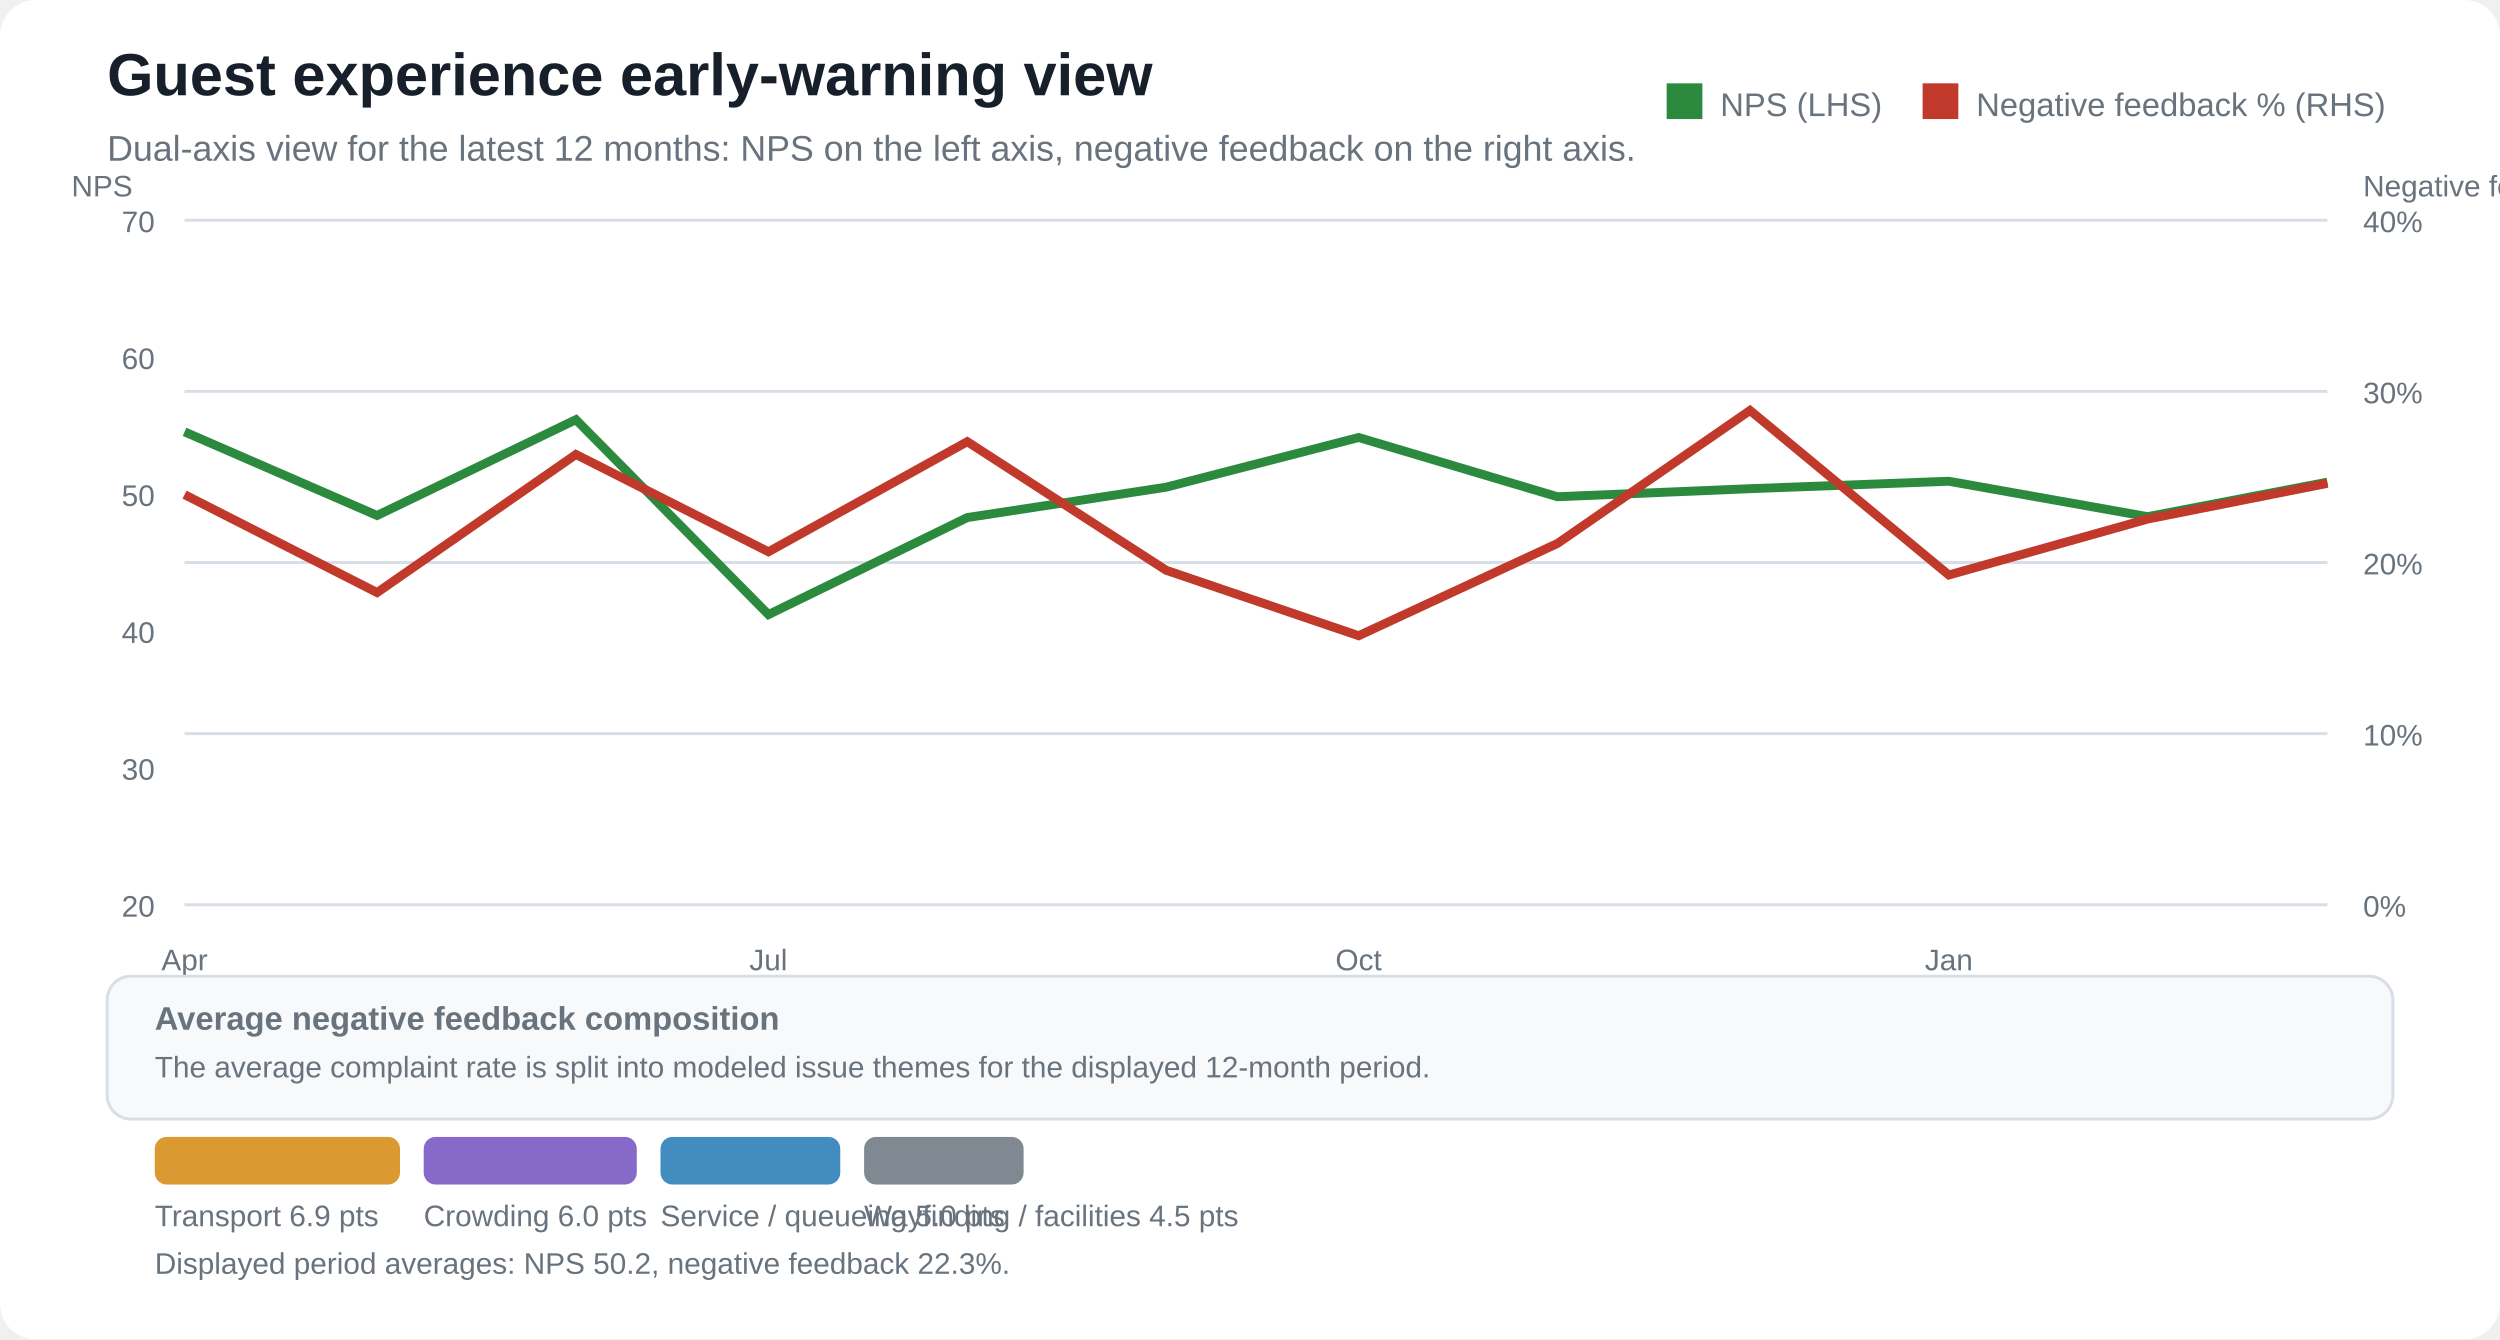
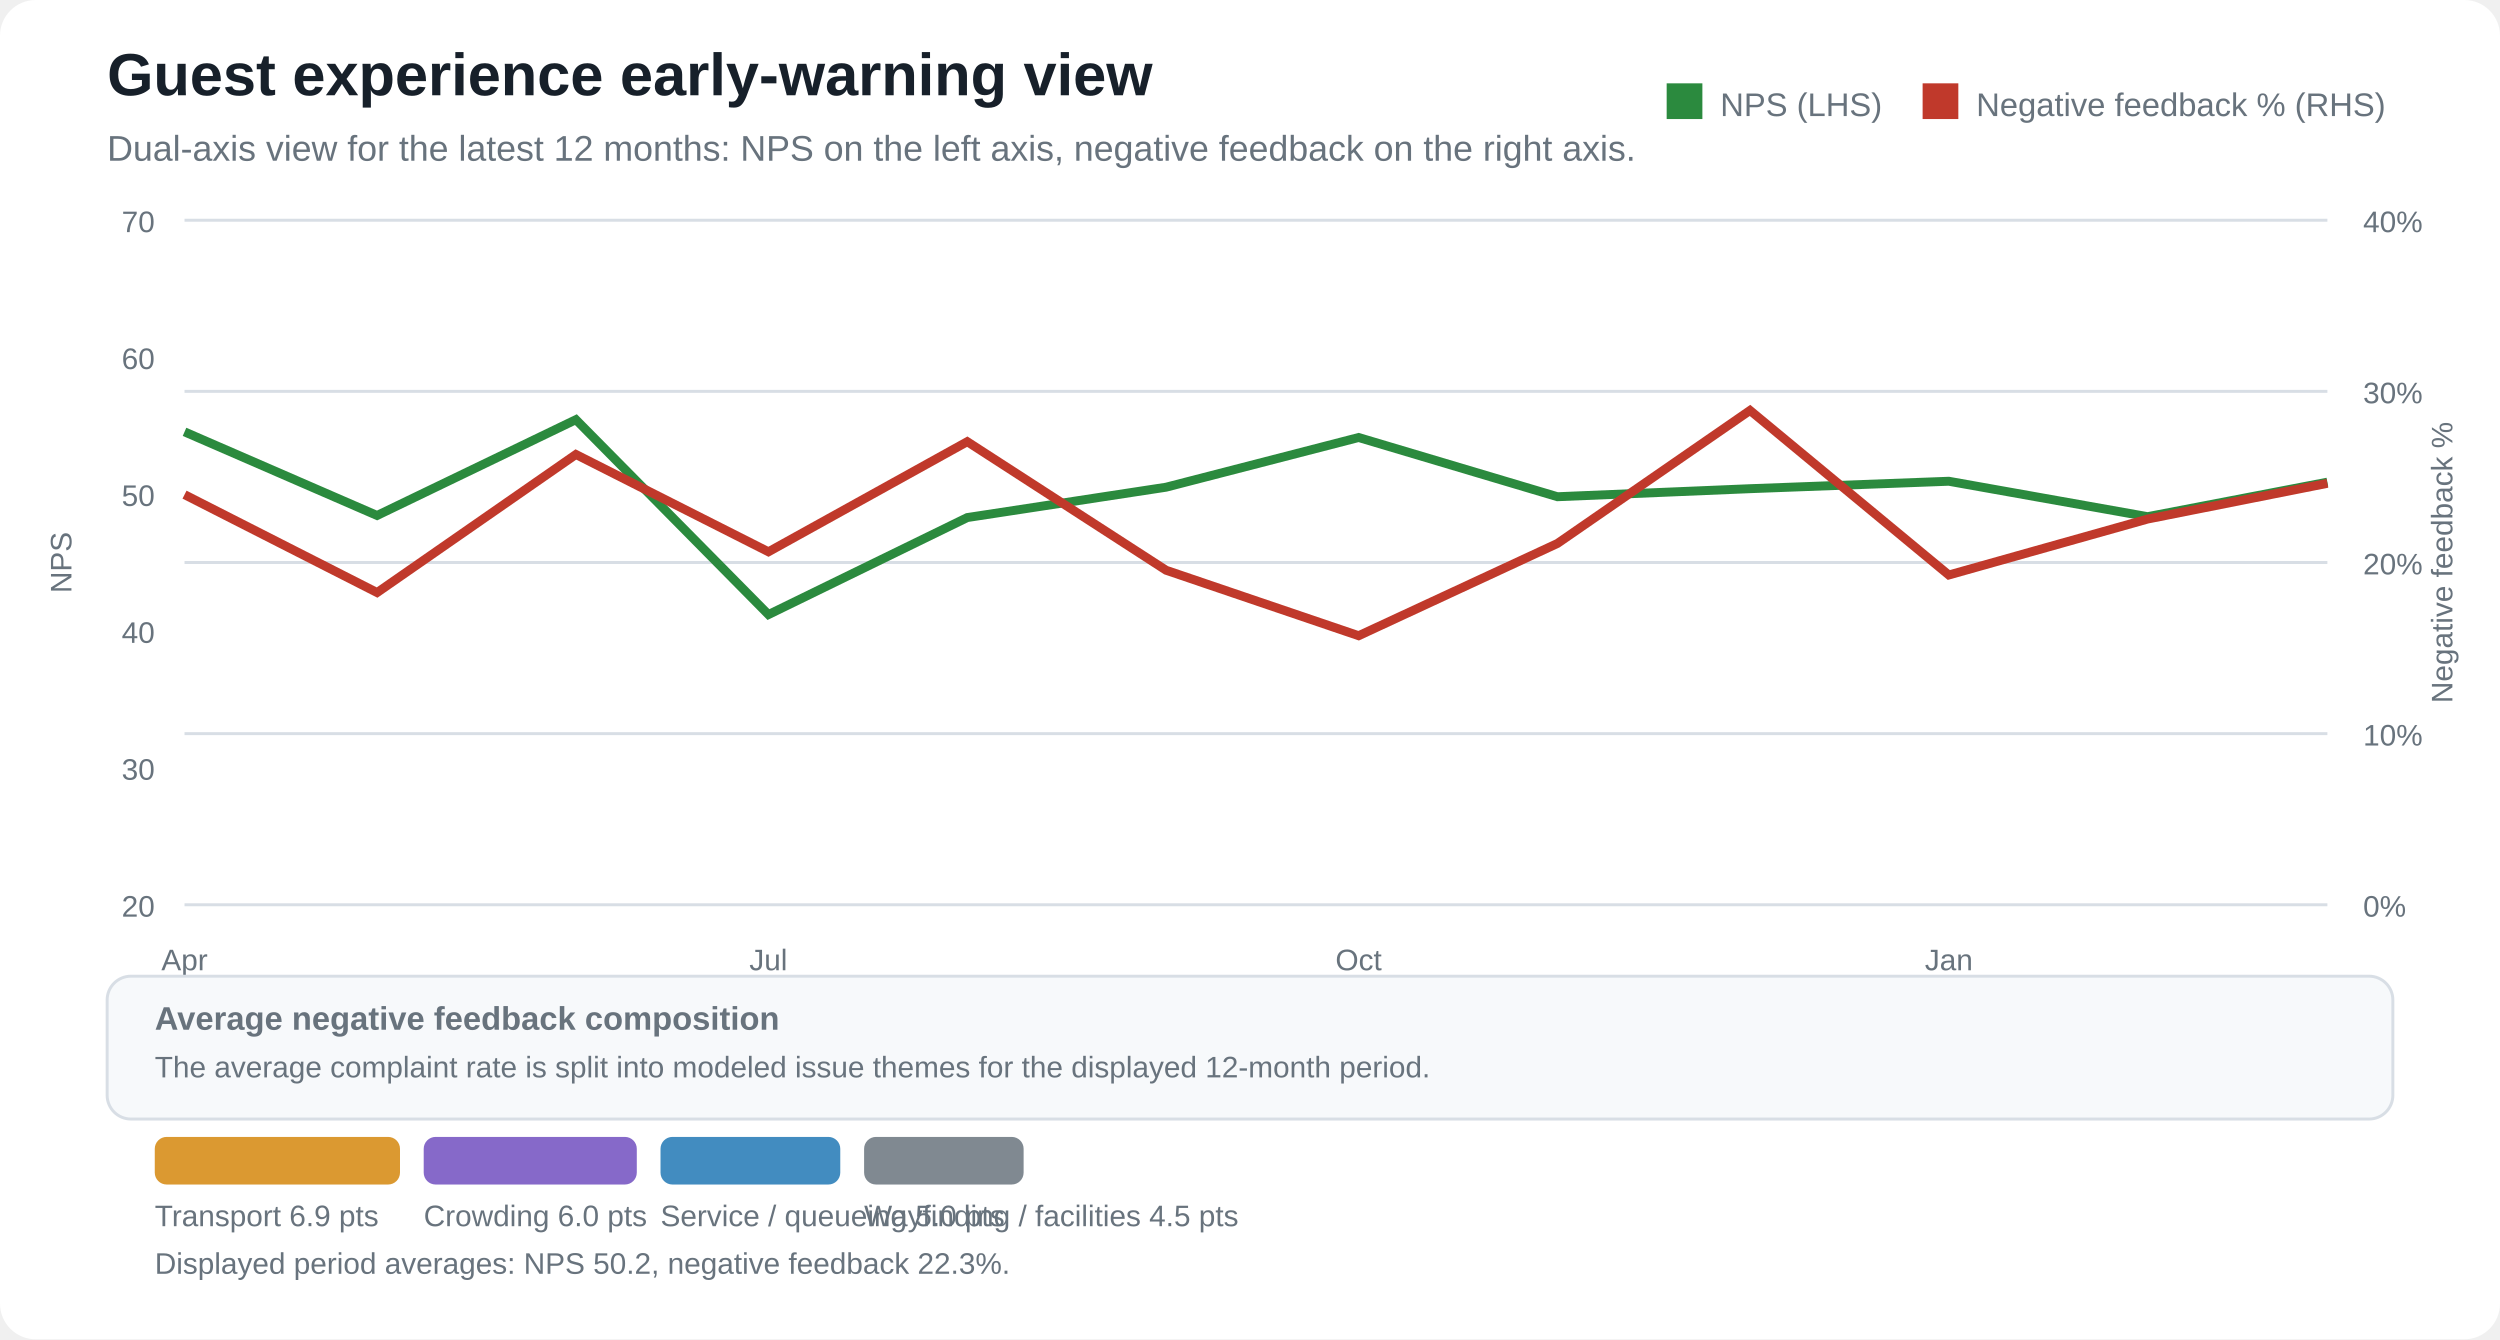
<svg xmlns="http://www.w3.org/2000/svg" viewBox="0 0 840 450" role="img">
  <rect width="840" height="450" rx="12" fill="#ffffff" />
  <text x="36" y="32" font-family="Arial, sans-serif" font-size="20" font-weight="700" fill="#17202a" text-anchor="start">Guest experience early-warning view</text>
  <text x="36" y="54" font-family="Arial, sans-serif" font-size="12" font-weight="400" fill="#68737d" text-anchor="start">Dual-axis view for the latest 12 months: NPS on the left axis, negative feedback on the right axis.</text>
  <line x1="62" y1="74.0" x2="782" y2="74.0" stroke="#d8dee5" stroke-width="1" />
  <line x1="62" y1="131.5" x2="782" y2="131.5" stroke="#d8dee5" stroke-width="1" />
  <line x1="62" y1="189.0" x2="782" y2="189.0" stroke="#d8dee5" stroke-width="1" />
  <line x1="62" y1="246.5" x2="782" y2="246.5" stroke="#d8dee5" stroke-width="1" />
  <line x1="62" y1="304.0" x2="782" y2="304.0" stroke="#d8dee5" stroke-width="1" />
  <path d="M62.0,145.1 L126.7,173.2 L193.5,141.0 L258.2,206.5 L325.0,173.9 L391.8,163.7 L456.5,147.0 L523.3,166.9 L588.0,164.2 L654.8,161.7 L721.6,173.6 L782.0,162.0" fill="none" stroke="#2b8a3e" stroke-width="3" />
  <path d="M62.0,166.2 L126.7,199.1 L193.5,152.7 L258.2,185.4 L325.0,148.4 L391.8,191.6 L456.5,213.6 L523.3,182.6 L588.0,137.9 L654.8,193.2 L721.6,174.4 L782.0,162.4" fill="none" stroke="#c0392b" stroke-width="3" />
  <rect x="560" y="28" width="12" height="12" fill="#2b8a3e" />
  <text x="578" y="39" font-family="Arial, sans-serif" font-size="11" font-weight="400" fill="#68737d" text-anchor="start">NPS (LHS)</text>
  <rect x="646" y="28" width="12" height="12" fill="#c0392b" />
  <text x="664" y="39" font-family="Arial, sans-serif" font-size="11" font-weight="400" fill="#68737d" text-anchor="start">Negative feedback % (RHS)</text>
  <text x="52" y="308.0" font-family="Arial, sans-serif" font-size="10" font-weight="400" fill="#68737d" text-anchor="end">20</text>
  <text x="52" y="262.0" font-family="Arial, sans-serif" font-size="10" font-weight="400" fill="#68737d" text-anchor="end">30</text>
  <text x="52" y="216.0" font-family="Arial, sans-serif" font-size="10" font-weight="400" fill="#68737d" text-anchor="end">40</text>
  <text x="52" y="170.0" font-family="Arial, sans-serif" font-size="10" font-weight="400" fill="#68737d" text-anchor="end">50</text>
  <text x="52" y="124.0" font-family="Arial, sans-serif" font-size="10" font-weight="400" fill="#68737d" text-anchor="end">60</text>
  <text x="52" y="78.0" font-family="Arial, sans-serif" font-size="10" font-weight="400" fill="#68737d" text-anchor="end">70</text>
  <text x="794" y="308.0" font-family="Arial, sans-serif" font-size="10" font-weight="400" fill="#68737d" text-anchor="start">0%</text>
  <text x="794" y="250.5" font-family="Arial, sans-serif" font-size="10" font-weight="400" fill="#68737d" text-anchor="start">10%</text>
  <text x="794" y="193.0" font-family="Arial, sans-serif" font-size="10" font-weight="400" fill="#68737d" text-anchor="start">20%</text>
  <text x="794" y="135.5" font-family="Arial, sans-serif" font-size="10" font-weight="400" fill="#68737d" text-anchor="start">30%</text>
  <text x="794" y="78.0" font-family="Arial, sans-serif" font-size="10" font-weight="400" fill="#68737d" text-anchor="start">40%</text>
-   <text x="24" y="66" font-family="Arial, sans-serif" font-size="10" font-weight="400" fill="#68737d" text-anchor="start">NPS</text>
-   <text x="794" y="66" font-family="Arial, sans-serif" font-size="10" font-weight="400" fill="#68737d" text-anchor="start">Negative feedback %</text>
+   <text x="24" y="189" transform="rotate(-90 24 189)" font-family="Arial, sans-serif" font-size="10" font-weight="400" fill="#68737d" text-anchor="middle">NPS</text>
+   <text x="824" y="189" transform="rotate(-90 824 189)" font-family="Arial, sans-serif" font-size="10" font-weight="400" fill="#68737d" text-anchor="middle">Negative feedback %</text>
  <text x="62.0" y="326" font-family="Arial, sans-serif" font-size="10" font-weight="400" fill="#68737d" text-anchor="middle">Apr</text>
  <text x="258.168" y="326" font-family="Arial, sans-serif" font-size="10" font-weight="400" fill="#68737d" text-anchor="middle">Jul</text>
  <text x="456.491" y="326" font-family="Arial, sans-serif" font-size="10" font-weight="400" fill="#68737d" text-anchor="middle">Oct</text>
  <text x="654.814" y="326" font-family="Arial, sans-serif" font-size="10" font-weight="400" fill="#68737d" text-anchor="middle">Jan</text>
  <rect x="36" y="328" width="768" height="48" rx="8" fill="#f7f9fb" stroke="#d8dee5" />
  <text x="52" y="346" font-family="Arial, sans-serif" font-size="11" font-weight="600" fill="#68737d" text-anchor="start">Average negative feedback composition</text>
  <text x="52" y="362" font-family="Arial, sans-serif" font-size="10" font-weight="400" fill="#68737d" text-anchor="start">The average complaint rate is split into modeled issue themes for the displayed 12-month period.</text>
  <rect x="52" y="382" width="82.4" height="16" rx="4" fill="#d4860b" opacity="0.84" />
  <text x="52" y="412" font-family="Arial, sans-serif" font-size="10" font-weight="400" fill="#68737d" text-anchor="start">Transport 6.9 pts</text>
  <rect x="142.364" y="382" width="71.6" height="16" rx="4" fill="#6f4dbf" opacity="0.84" />
  <text x="142.364" y="412" font-family="Arial, sans-serif" font-size="10" font-weight="400" fill="#68737d" text-anchor="start">Crowding 6.0 pts</text>
  <rect x="221.932" y="382" width="60.4" height="16" rx="4" fill="#1f77b4" opacity="0.84" />
  <text x="221.932" y="412" font-family="Arial, sans-serif" font-size="10" font-weight="400" fill="#68737d" text-anchor="start">Service / queueing 5.0 pts</text>
  <rect x="290.337" y="382" width="53.6" height="16" rx="4" fill="#68737d" opacity="0.84" />
  <text x="290.337" y="412" font-family="Arial, sans-serif" font-size="10" font-weight="400" fill="#68737d" text-anchor="start">Wayfinding / facilities 4.5 pts</text>
  <text x="52" y="428" font-family="Arial, sans-serif" font-size="10" font-weight="400" fill="#68737d" text-anchor="start">Displayed period averages: NPS 50.2, negative feedback 22.3%.</text>
</svg>
